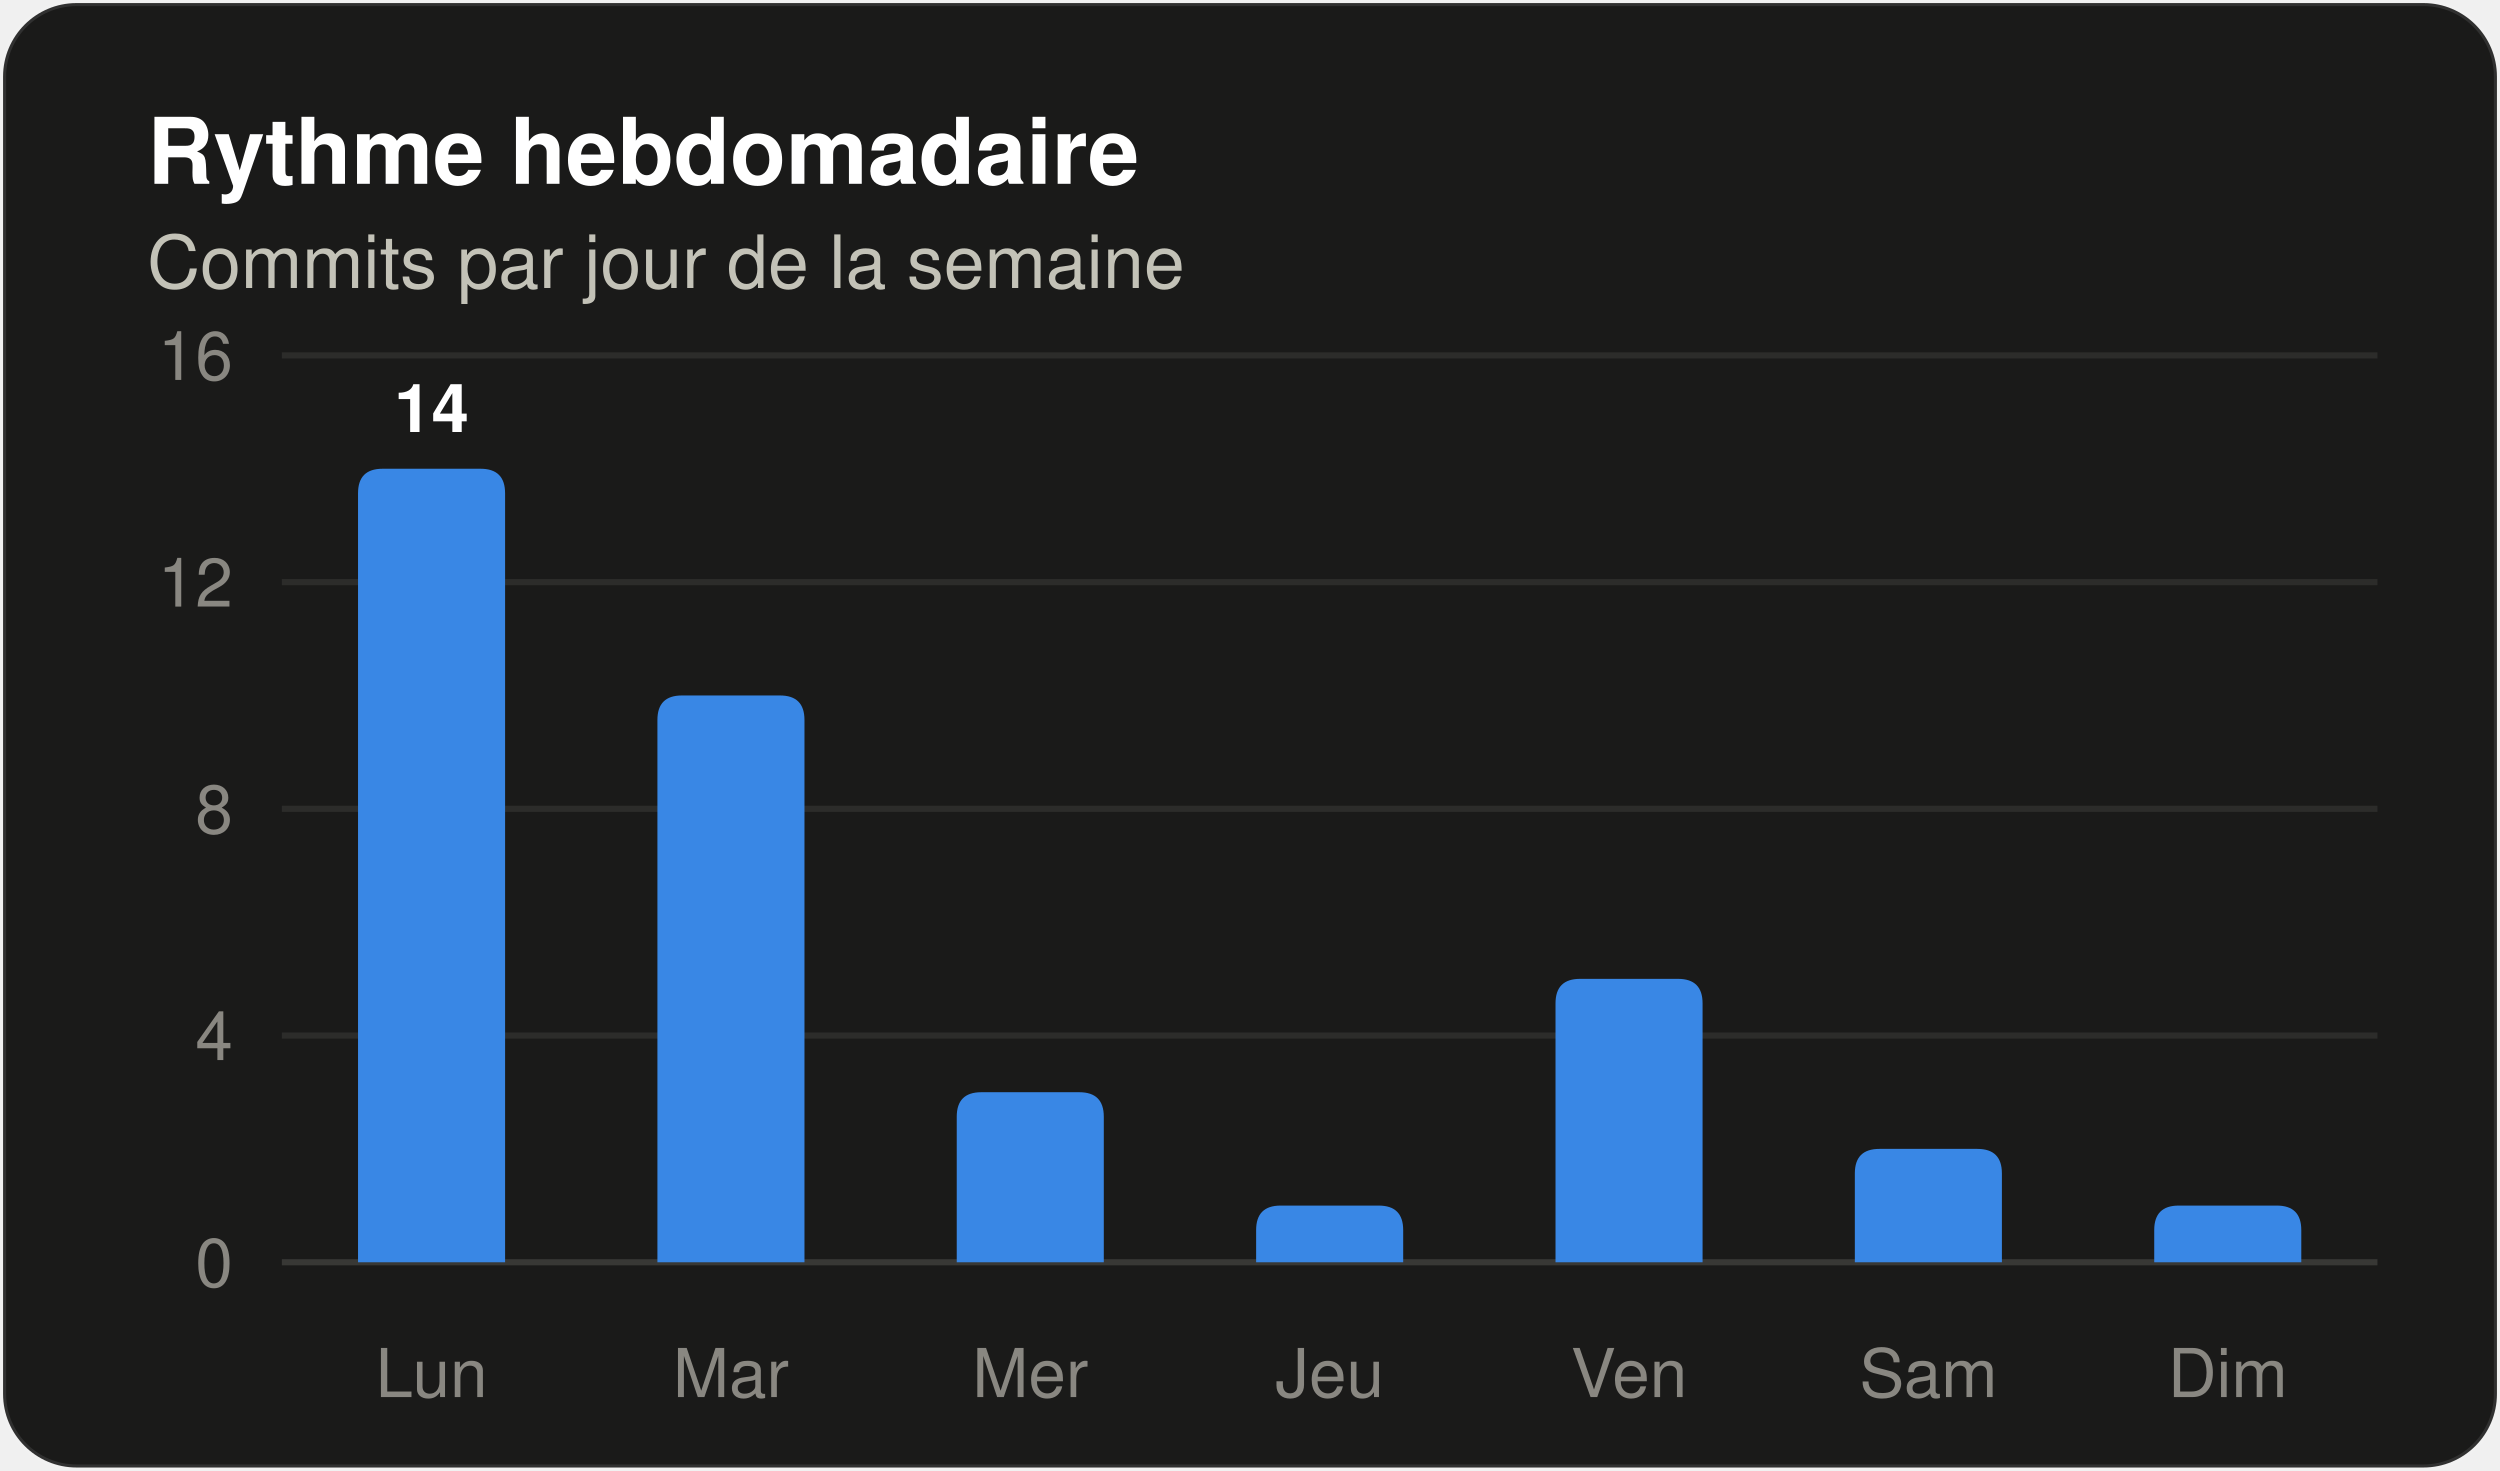
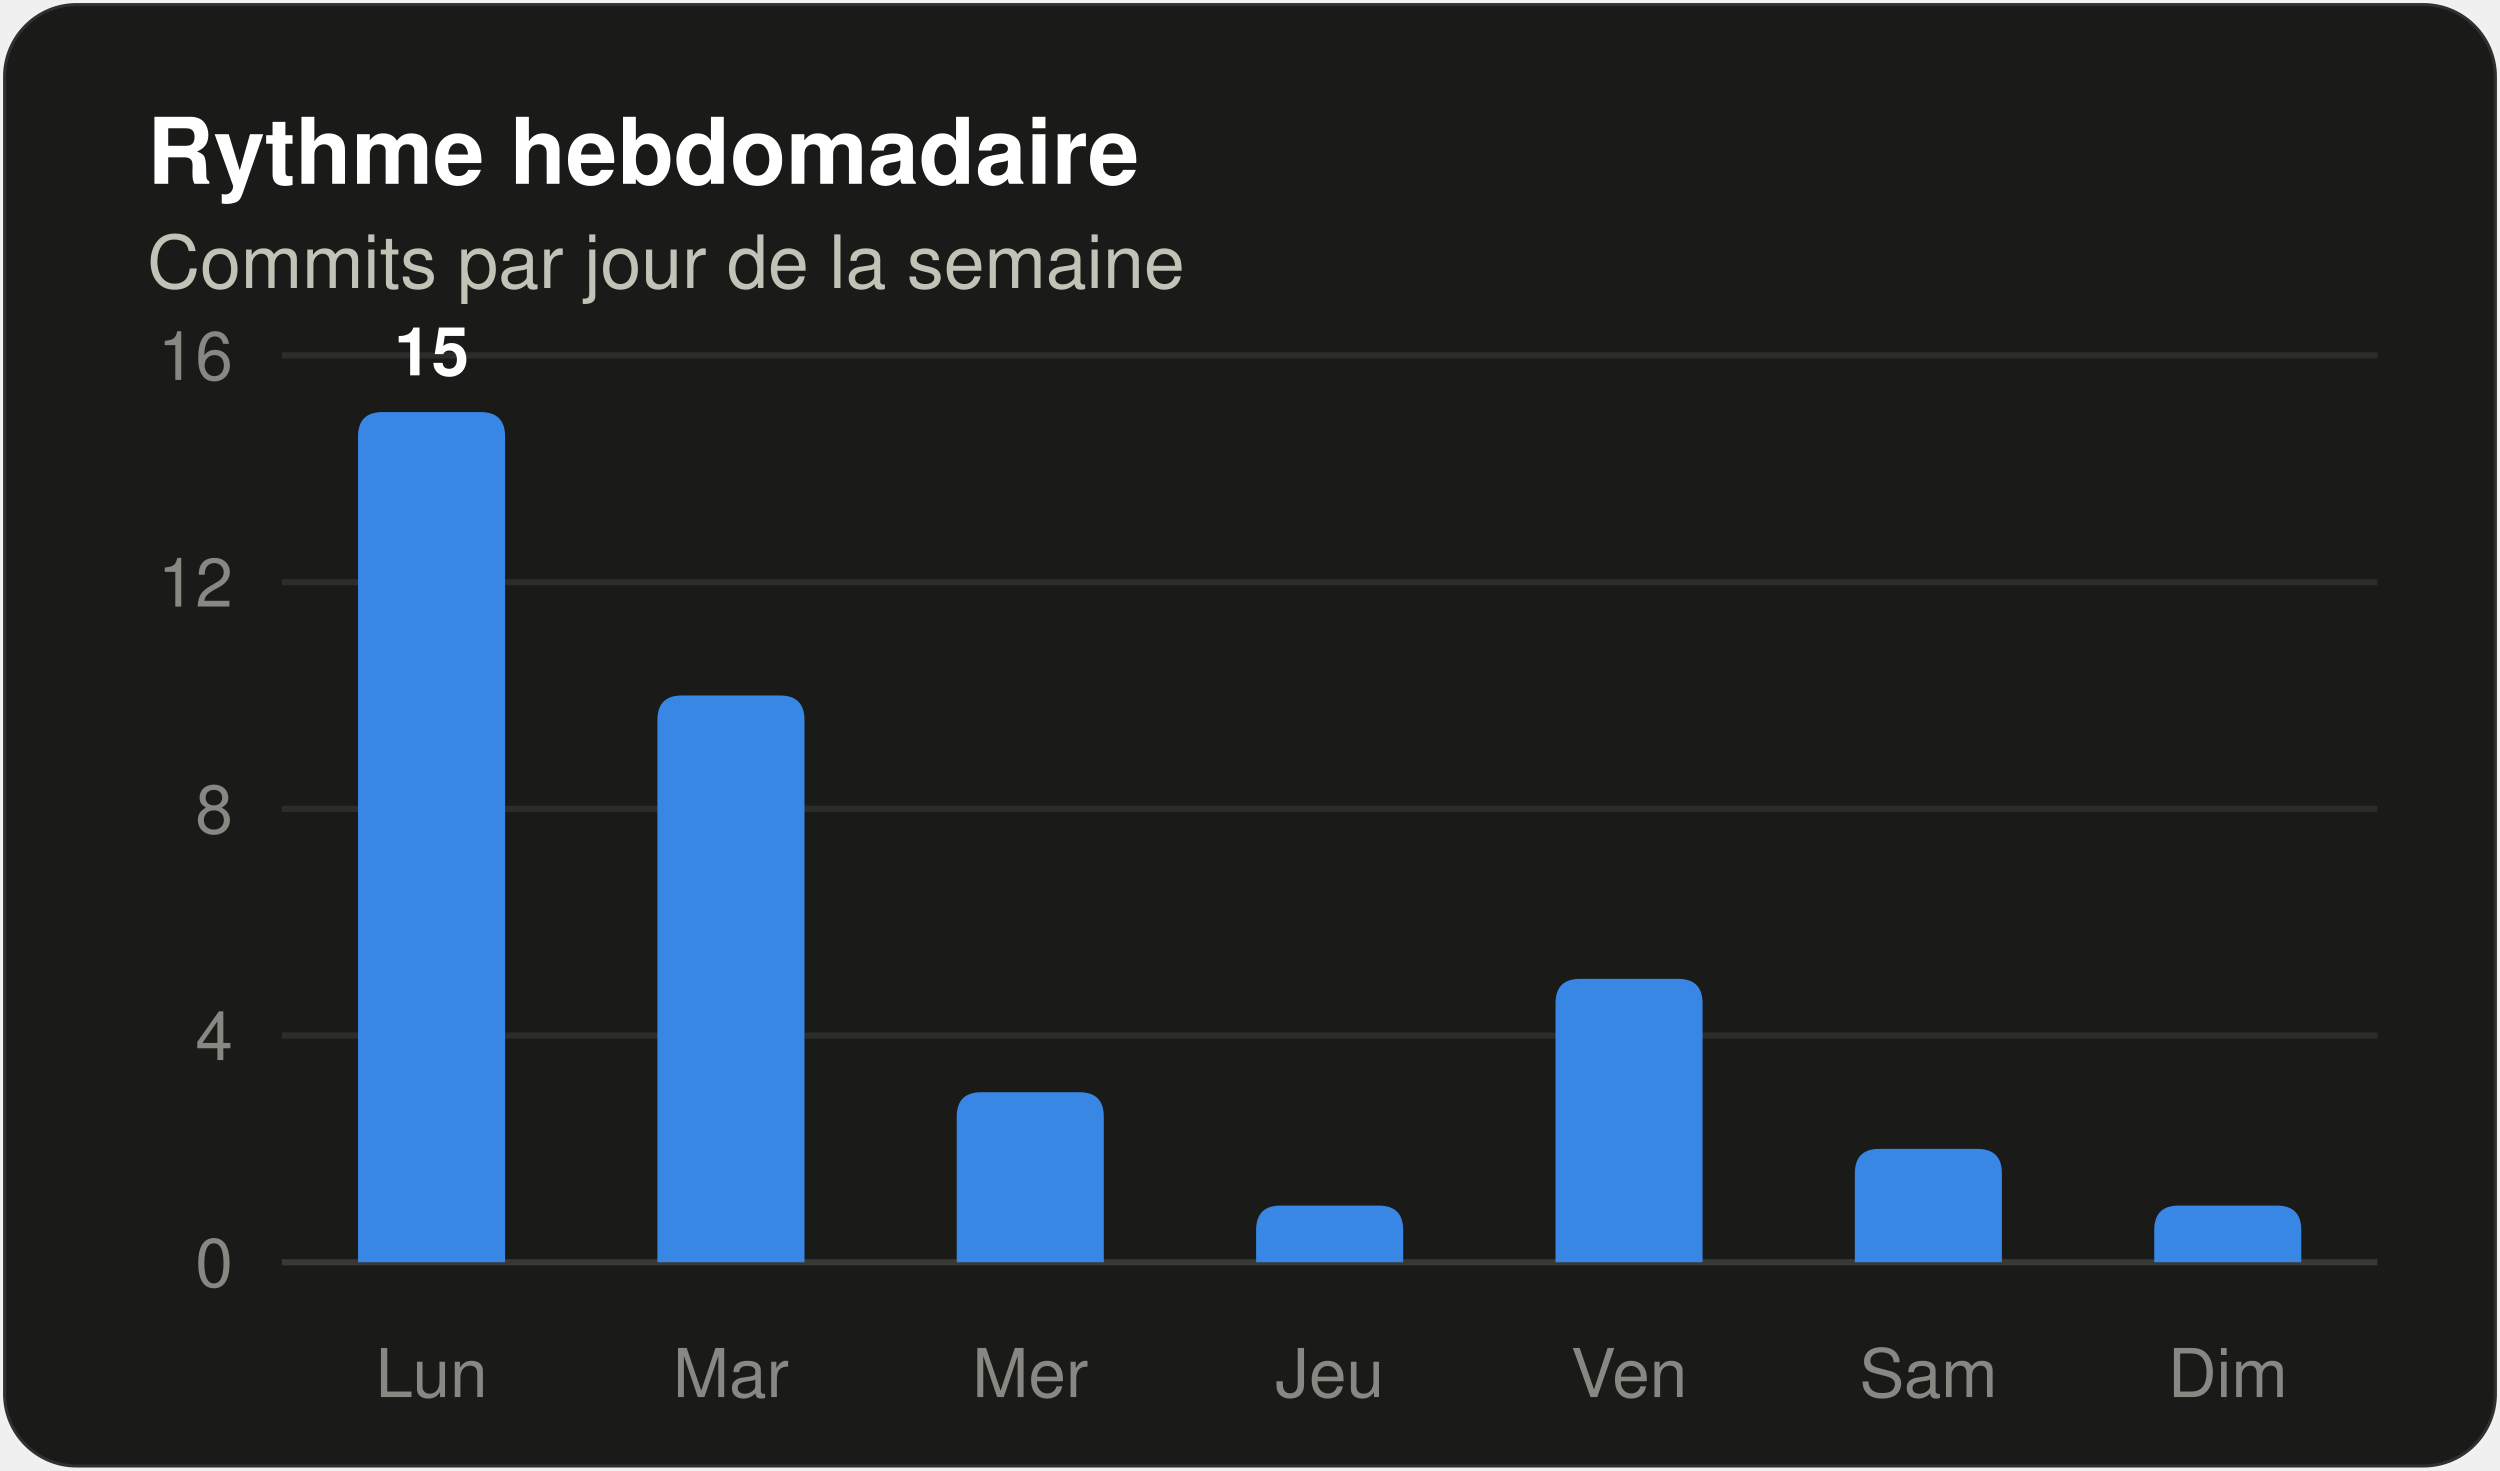
<svg xmlns="http://www.w3.org/2000/svg" width="408" height="240" viewBox="0 0 408 240" role="img" aria-label="Histogramme des commits par jour de la semaine" font-family="system-ui, 'Segoe UI', Ubuntu, Helvetica, Arial, sans-serif">
  <rect x="0.5" y="0.5" width="407" height="239" rx="12" fill="#1a1a19" stroke="rgba(255,255,255,0.10)" />
  <text x="24" y="30" font-size="15" fill="#ffffff" font-weight="600">Rythme hebdomadaire</text>
  <text x="24" y="47" font-size="12" fill="#c3c2b7">Commits par jour de la semaine</text>
  <line x1="46" y1="206.0" x2="388" y2="206.0" stroke="#383835" stroke-width="1" />
  <text x="38" y="210" font-size="11" fill="#898781" text-anchor="end" font-variant-numeric="tabular-nums">0</text>
  <line x1="46" y1="169.0" x2="388" y2="169.0" stroke="#2c2c2a" stroke-width="1" />
  <text x="38" y="173" font-size="11" fill="#898781" text-anchor="end" font-variant-numeric="tabular-nums">4</text>
  <line x1="46" y1="132.0" x2="388" y2="132.0" stroke="#2c2c2a" stroke-width="1" />
  <text x="38" y="136" font-size="11" fill="#898781" text-anchor="end" font-variant-numeric="tabular-nums">8</text>
  <line x1="46" y1="95.0" x2="388" y2="95.0" stroke="#2c2c2a" stroke-width="1" />
  <text x="38" y="99" font-size="11" fill="#898781" text-anchor="end" font-variant-numeric="tabular-nums">12</text>
  <line x1="46" y1="58.0" x2="388" y2="58.0" stroke="#2c2c2a" stroke-width="1" />
  <text x="38" y="62" font-size="11" fill="#898781" text-anchor="end" font-variant-numeric="tabular-nums">16</text>
-   <path d="M 58.43 206.00 V 80.50 Q 58.43 76.50 62.43 76.50 H 78.43 Q 82.43 76.50 82.43 80.50 V 206.00 Z" fill="#3987e5" />
-   <text x="70.429" y="70.5" font-size="11" fill="#ffffff" font-weight="600" text-anchor="middle">14</text>
+   <path d="M 58.43 206.00 V 71.25 Q 58.43 67.25 62.43 67.25 H 78.43 Q 82.43 67.25 82.43 71.25 V 206.00 Z" fill="#3987e5" />
+   <text x="70.429" y="61.25" font-size="11" fill="#ffffff" font-weight="600" text-anchor="middle">15</text>
  <text x="70.429" y="228" font-size="11" fill="#898781" text-anchor="middle">Lun</text>
  <path d="M 107.29 206.00 V 117.50 Q 107.29 113.50 111.29 113.50 H 127.29 Q 131.29 113.50 131.29 117.50 V 206.00 Z" fill="#3987e5" />
  <text x="119.286" y="228" font-size="11" fill="#898781" text-anchor="middle">Mar</text>
  <path d="M 156.14 206.00 V 182.25 Q 156.14 178.25 160.14 178.25 H 176.14 Q 180.14 178.25 180.14 182.25 V 206.00 Z" fill="#3987e5" />
  <text x="168.143" y="228" font-size="11" fill="#898781" text-anchor="middle">Mer</text>
  <path d="M 205.00 206.00 V 200.75 Q 205.00 196.75 209.00 196.75 H 225.00 Q 229.00 196.75 229.00 200.75 V 206.00 Z" fill="#3987e5" />
  <text x="217" y="228" font-size="11" fill="#898781" text-anchor="middle">Jeu</text>
  <path d="M 253.86 206.00 V 163.75 Q 253.86 159.75 257.86 159.75 H 273.86 Q 277.86 159.75 277.86 163.75 V 206.00 Z" fill="#3987e5" />
  <text x="265.857" y="228" font-size="11" fill="#898781" text-anchor="middle">Ven</text>
  <path d="M 302.71 206.00 V 191.50 Q 302.71 187.50 306.71 187.50 H 322.71 Q 326.71 187.50 326.71 191.50 V 206.00 Z" fill="#3987e5" />
  <text x="314.714" y="228" font-size="11" fill="#898781" text-anchor="middle">Sam</text>
  <path d="M 351.57 206.00 V 200.75 Q 351.57 196.75 355.57 196.75 H 371.57 Q 375.57 196.75 375.57 200.75 V 206.00 Z" fill="#3987e5" />
  <text x="363.571" y="228" font-size="11" fill="#898781" text-anchor="middle">Dim</text>
</svg>
